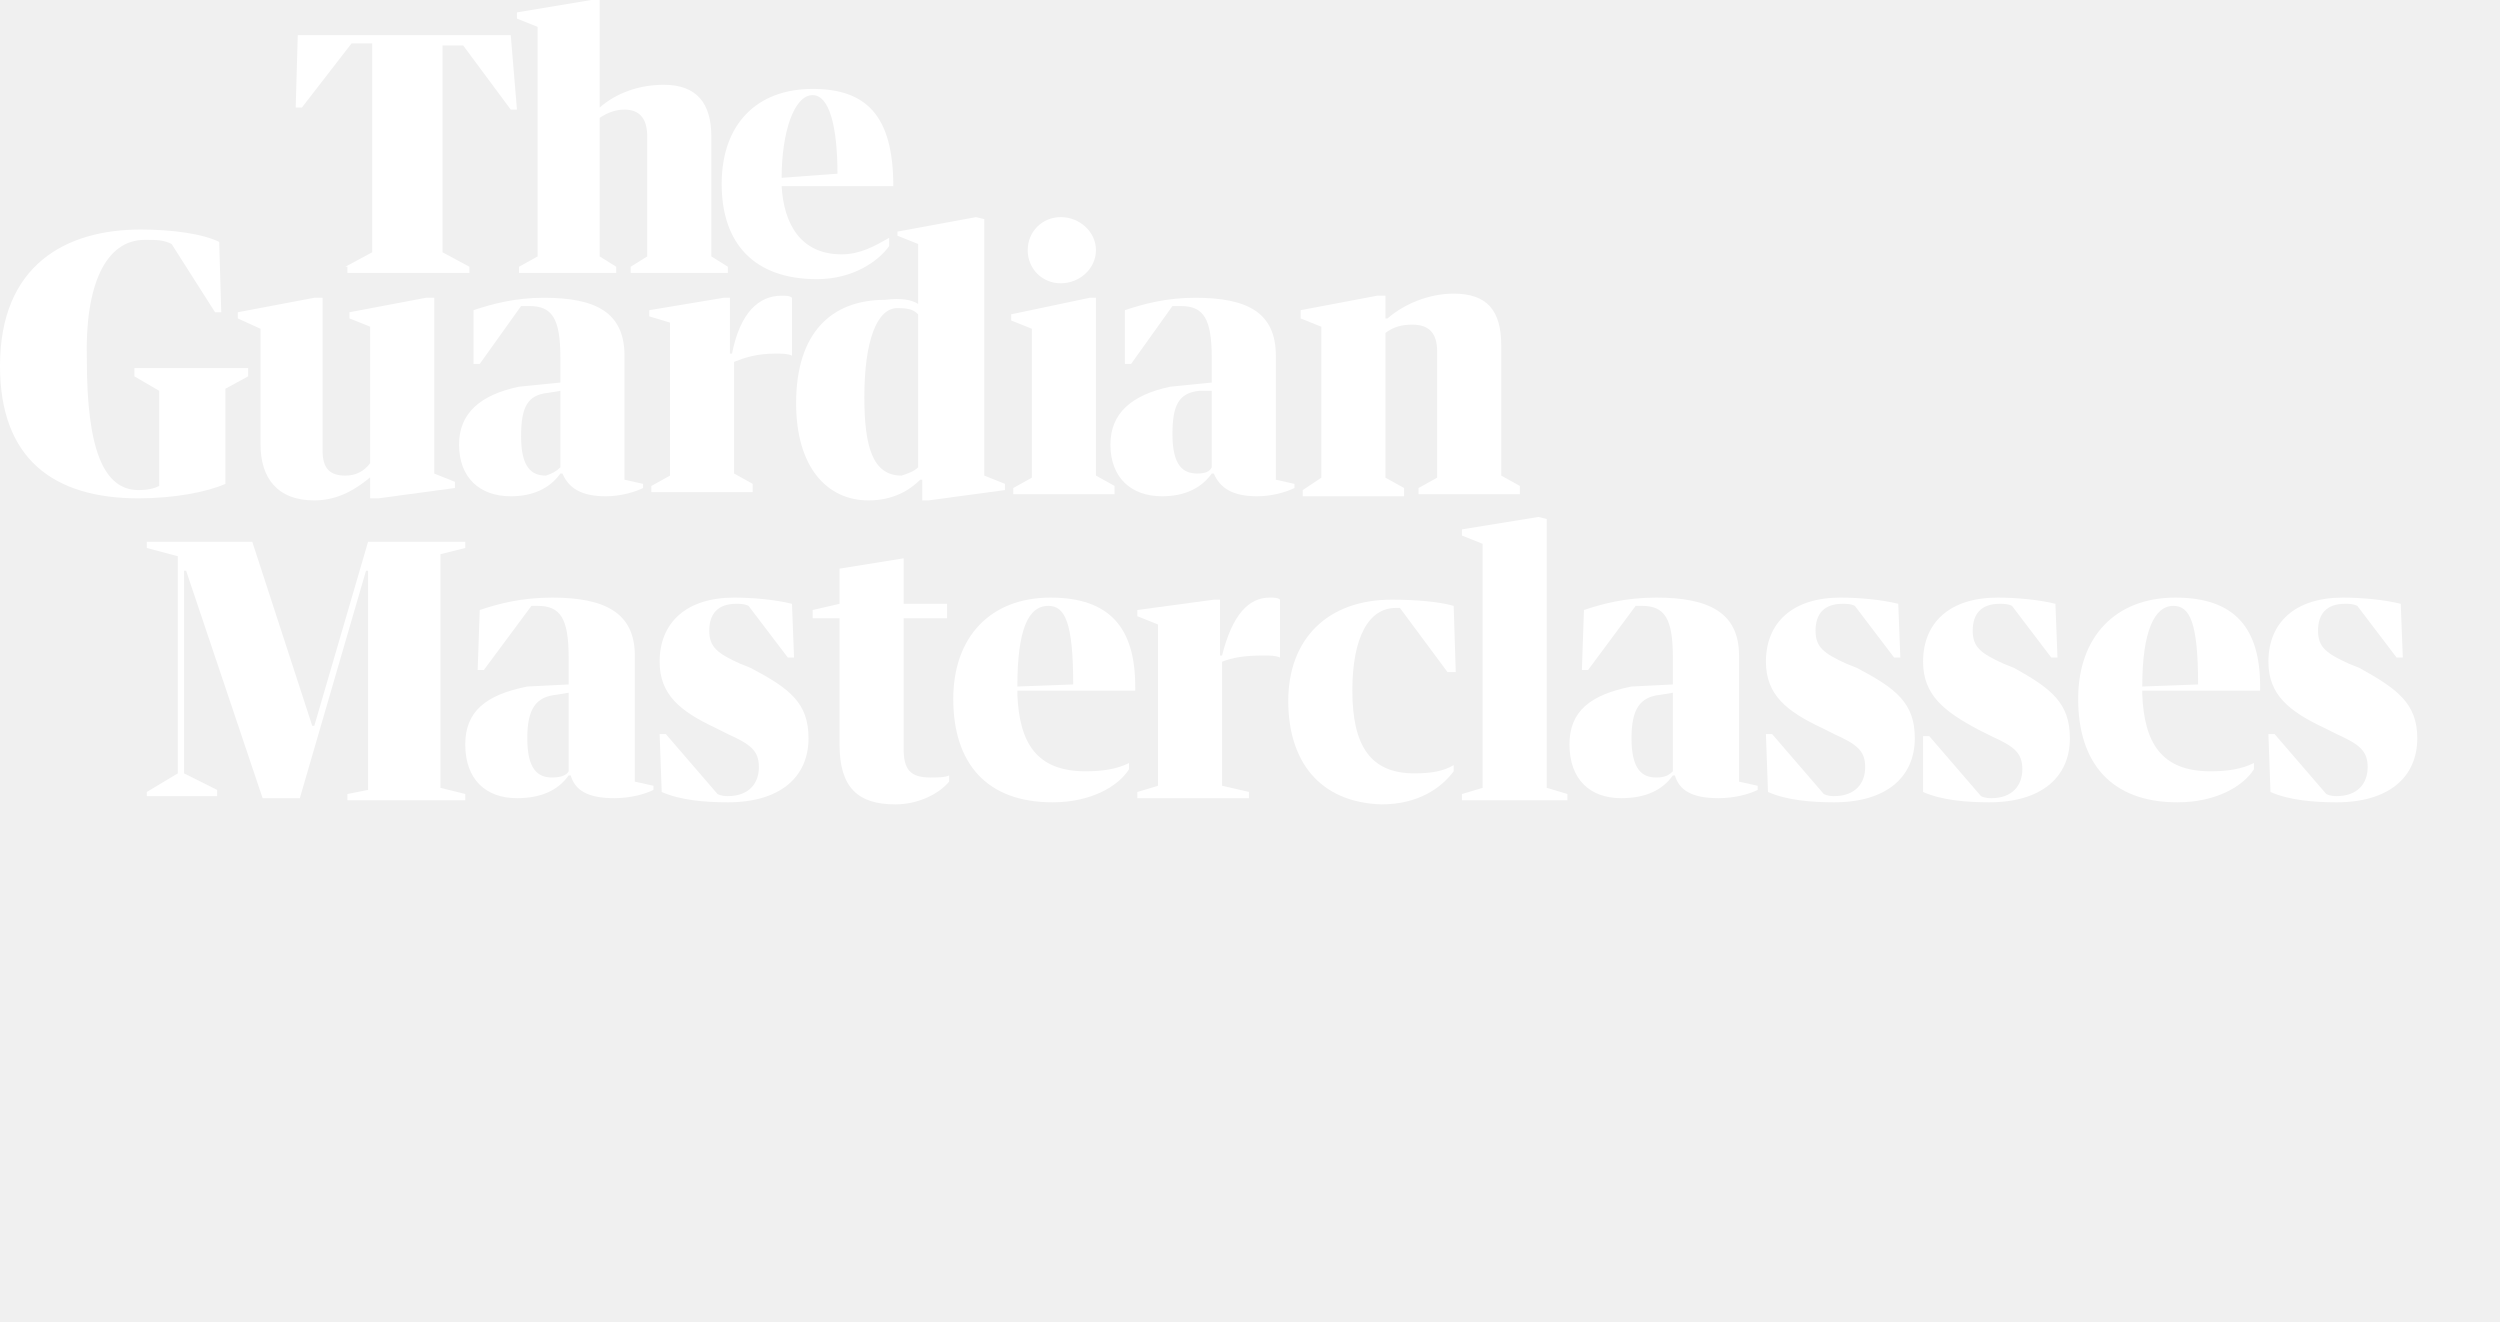
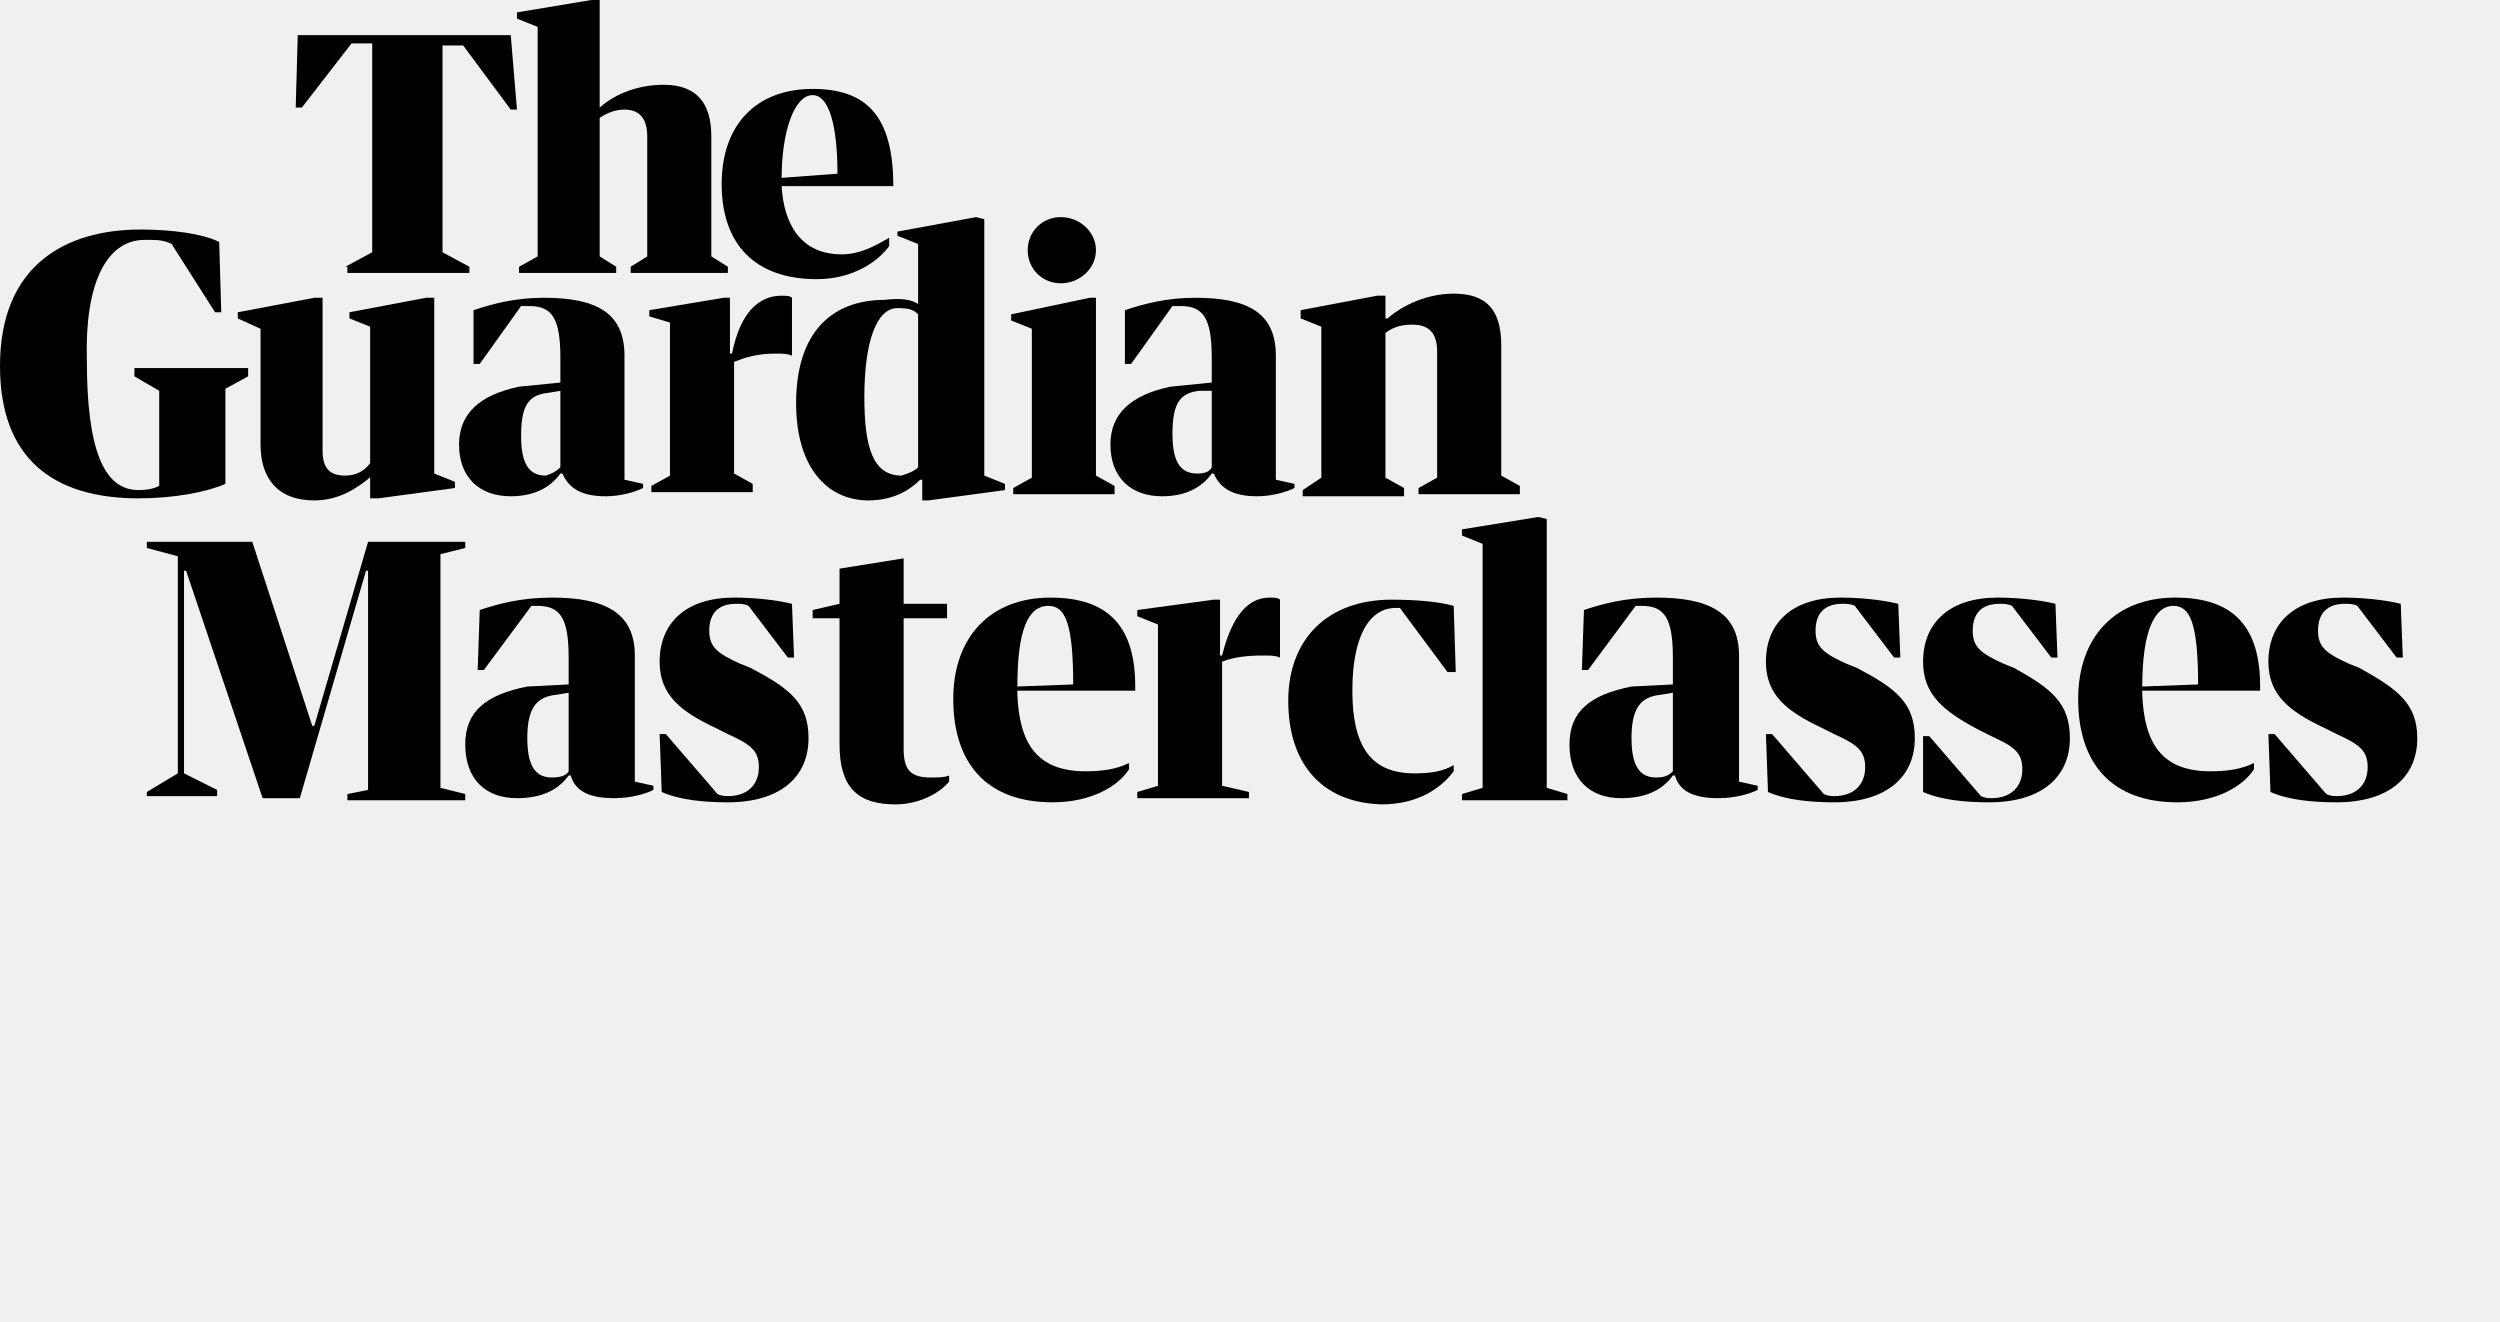
- <svg x="0px" y="0px" width="120.9px" height="63.9px" viewBox="0 0 120.9 63.9" fill="#ffffff">
+ <svg x="0px" y="0px" width="120.9px" height="63.9px" viewBox="0 0 120.9 63.9" style="fill:#000000">
  <g>
    <path d="M16.7,12.9l1.3-0.7V2.1h-1l-2.4,3.1h-0.3l0.1-3.5h10.3L25,5.3h-0.3l-2.3-3.1h-1v10l1.3,0.7v0.3h-5.9V12.9z" />
    <path d="M26,12.4V1.3l-1-0.4V0.6L28.6,0h0.4v5.3L29,5.2c0.8-0.7,1.9-1.1,3.1-1.1c1.6,0,2.3,0.9,2.3,2.5v5.8l0.8,0.5      l0,0.3h-4.7v-0.3l0.8-0.5V6.6c0-0.9-0.4-1.3-1.1-1.3c-0.5,0-0.9,0.2-1.2,0.4v6.7l0.8,0.5v0.3h-4.7v-0.3L26,12.4z" />
    <path d="M37.8,9c0.1,1.8,0.9,3.3,2.9,3.3c0.9,0,1.6-0.4,2.3-0.8v0.4c-0.5,0.7-1.7,1.6-3.5,1.6c-3,0-4.6-1.7-4.6-4.6      c0-2.9,1.7-4.6,4.4-4.6c2.6,0,3.9,1.3,3.9,4.7V9H37.8z M37.8,8.6l2.7-0.2c0-2.3-0.4-3.8-1.2-3.8C38.4,4.6,37.8,6.4,37.8,8.6z" />
    <path d="M0,17.7c0-4.9,3.2-6.6,6.8-6.6c1.5,0,3,0.2,3.8,0.6l0.1,3.4h-0.3l-2.1-3.3c-0.4-0.2-0.7-0.2-1.3-0.2      c-1.9,0-2.9,2.2-2.8,5.8c0,4.3,0.8,6.3,2.5,6.3c0.5,0,0.8-0.1,1-0.2v-4.6l-1.2-0.7v-0.4H12v0.4l-1.1,0.6v4.6      c-0.9,0.4-2.5,0.7-4.2,0.7C2.6,24.1,0,22.2,0,17.7z" />
    <path d="M11.5,15.4v-0.3l3.7-0.7l0.4,0v7.4c0,0.9,0.4,1.2,1.1,1.2c0.5,0,0.9-0.2,1.2-0.6v-6.6l-1-0.4v-0.3l3.7-0.7      l0.4,0v8.5l1,0.4v0.3l-3.7,0.5l-0.4,0v-1.1H18c-0.7,0.6-1.6,1.2-2.8,1.2c-1.8,0-2.6-1.1-2.6-2.7v-5.6L11.5,15.4z" />
    <path d="M35,14.4l0.3,0l0,2.7h0.1c0.4-2,1.3-2.8,2.4-2.8c0.2,0,0.4,0,0.5,0.1v2.8c-0.2-0.1-0.5-0.1-0.8-0.1      c-0.9,0-1.5,0.2-2,0.4l0,5.4l0.9,0.5l0,0.4h-4.9v-0.3l0.9-0.5v-7.4l-1-0.3v-0.3L35,14.4z" />
    <path d="M44.4,14.7v-2.9l-1-0.4v-0.2l3.8-0.7l0.4,0.1v12.4l1,0.4v0.3l-3.7,0.5l-0.3,0v-1h-0.1c-0.5,0.5-1.3,1-2.5,1      c-2,0-3.5-1.6-3.5-4.7c0-3.4,1.7-5,4.3-5C43.6,14.4,44.1,14.5,44.4,14.7z M44.4,22.6v-7.4c-0.2-0.2-0.4-0.3-1-0.3      c-1,0-1.6,1.6-1.6,4.3c0,2.4,0.4,3.8,1.8,3.8C43.9,22.9,44.2,22.8,44.4,22.6z" />
    <path d="M52.7,14.4l0.3,0v8.6l0.9,0.5l0,0.4H49v-0.3l0.9-0.5v-7.2l-1-0.4v-0.3L52.7,14.4z M53,12.1      c0,0.9-0.8,1.6-1.7,1.6c-0.9,0-1.6-0.7-1.6-1.6c0-0.9,0.7-1.6,1.6-1.6C52.2,10.5,53,11.2,53,12.1z" />
    <path d="M63.9,23.1v-7.3l-1-0.4V15l3.7-0.7l0.4,0v1.1h0.1c0.8-0.7,2-1.2,3.2-1.2c1.6,0,2.3,0.8,2.3,2.5V23l0.9,0.5      l0,0.4h-4.9v-0.3l0.9-0.5v-6.1c0-0.9-0.4-1.3-1.2-1.3c-0.5,0-0.9,0.1-1.3,0.4v7l0.9,0.5v0.4h-4.9v-0.3L63.9,23.1z" />
    <path d="M58.6,18.5v-1.2c0-1.9-0.4-2.5-1.5-2.5c-0.1,0-0.3,0-0.4,0l-2,2.8h-0.3V15c0.9-0.3,2-0.6,3.4-0.6      c2.5,0,3.9,0.7,3.9,2.8v6l0.9,0.2v0.2c-0.4,0.2-1.1,0.4-1.8,0.4c-1.2,0-1.8-0.4-2.1-1.1h-0.1c-0.5,0.7-1.3,1.1-2.4,1.1      c-1.5,0-2.5-0.9-2.5-2.5c0-1.5,1-2.4,2.9-2.8L58.6,18.5z M58.6,22.6v-3.7L58,18.9c-1,0.1-1.3,0.7-1.3,2.1c0,1.5,0.5,1.9,1.2,1.9      C58.3,22.9,58.5,22.8,58.6,22.6z" />
    <path d="M27.1,18.5v-1.2c0-1.9-0.4-2.5-1.5-2.5c-0.1,0-0.3,0-0.4,0l-2,2.8h-0.3V15c0.9-0.3,2-0.6,3.4-0.6      c2.5,0,3.9,0.7,3.9,2.8v6l0.9,0.2v0.2c-0.4,0.2-1.1,0.4-1.8,0.4c-1.2,0-1.8-0.4-2.1-1.1h-0.1c-0.5,0.7-1.3,1.1-2.4,1.1      c-1.5,0-2.5-0.9-2.5-2.5c0-1.5,1-2.4,2.9-2.8L27.1,18.5z M27.1,22.6v-3.7l-0.6,0.1c-1,0.1-1.3,0.7-1.3,2.1      c0,1.5,0.5,1.9,1.2,1.9C26.7,22.9,26.9,22.8,27.1,22.6z" />
  </g>
  <g>
    <path d="M7.1,38.3l1.5-0.9V26.9l-1.5-0.4v-0.3h5.1l2.9,8.9h0.1l2.6-8.9h4.7v0.3l-1.2,0.3v11.3l1.2,0.3v0.3h-5.7v-0.3   l1-0.2V27.6h-0.1l-3.2,11h-1.8L9,27.6H8.9v9.8l1.6,0.8v0.3H7.1V38.3z" />
    <path d="M27.5,33.1v-1.3c0-1.9-0.4-2.5-1.5-2.5c-0.1,0-0.2,0-0.3,0l-2.3,3.1h-0.3l0.1-2.9c0.9-0.3,2-0.6,3.5-0.6   c2.5,0,4,0.7,4,2.8v6.1l0.9,0.2v0.2c-0.4,0.2-1.1,0.4-1.9,0.4c-1.3,0-1.9-0.4-2.1-1.1h-0.1c-0.5,0.7-1.3,1.1-2.5,1.1   c-1.5,0-2.5-0.9-2.5-2.6c0-1.6,1-2.4,3-2.8L27.5,33.1z M27.5,37.3v-3.8l-0.6,0.1c-1,0.1-1.4,0.7-1.4,2.1c0,1.5,0.5,1.9,1.2,1.9   C27.1,37.6,27.4,37.5,27.5,37.3z" />
    <path d="M39.1,35.7c0,1.9-1.4,3.1-3.9,3.1c-1.1,0-2.3-0.1-3.2-0.5l-0.1-2.8h0.3l2.5,2.9c0.2,0.1,0.4,0.1,0.5,0.1   c1,0,1.5-0.6,1.5-1.4c0-0.8-0.4-1.1-1.5-1.6l-0.6-0.3c-1.7-0.8-2.7-1.6-2.7-3.2c0-1.9,1.3-3.1,3.6-3.1c0.9,0,2,0.1,2.8,0.3l0.1,2.6   h-0.3l-1.9-2.5c-0.2-0.1-0.4-0.1-0.6-0.1c-0.9,0-1.3,0.5-1.3,1.3c0,0.8,0.4,1.1,1.5,1.6l0.5,0.2C38.2,33.3,39.1,34,39.1,35.7z" />
    <path d="M39.3,29.8v-0.3l1.3-0.3v-1.7l3.1-0.5v2.2h2.1v0.7h-2.1v6.3c0,1,0.3,1.4,1.3,1.4c0.3,0,0.7,0,0.9-0.1v0.3   c-0.5,0.6-1.5,1.1-2.6,1.1c-1.8,0-2.7-0.8-2.7-2.9v-6.1H39.3z" />
    <path d="M49.2,33.6c0.1,2.3,0.9,3.7,3.3,3.7c0.8,0,1.5-0.1,2.1-0.4v0.3c-0.5,0.8-1.8,1.6-3.7,1.6c-3.2,0-4.8-1.9-4.8-5   c0-3,1.8-4.9,4.7-4.9c2.9,0,4.1,1.5,4.1,4.3v0.2H49.2z M49.2,33.2l2.7-0.1c0-3-0.4-3.8-1.2-3.8C49.7,29.3,49.2,30.5,49.2,33.2z" />
    <path d="M58.7,29l0.3,0v2.7h0.1c0.5-2,1.3-2.8,2.3-2.8c0.2,0,0.4,0,0.5,0.1v2.8c-0.2-0.1-0.5-0.1-0.8-0.1   c-0.9,0-1.5,0.1-2,0.3v6l1.3,0.3v0.3H55v-0.3l1-0.3v-7.8l-1-0.4v-0.3L58.7,29z" />
    <path d="M62.3,33.9c0-3,1.9-4.9,5-4.9c1.2,0,2.3,0.1,3,0.3l0.1,3.2H70l-2.3-3.1c-0.1,0-0.1,0-0.2,0   c-1.3,0-2.1,1.4-2.1,4c0,2.7,0.9,4,3,4c0.8,0,1.4-0.1,1.9-0.4v0.3c-0.6,0.8-1.7,1.6-3.5,1.6C63.8,38.8,62.3,36.8,62.3,33.9z" />
    <path d="M74.4,25l0.4,0.1v13l1,0.3v0.3h-5.1v-0.3l1-0.3V26.3l-1-0.4v-0.3L74.4,25z" />
    <path d="M80.9,33.1v-1.3c0-1.9-0.4-2.5-1.5-2.5c-0.1,0-0.2,0-0.3,0l-2.3,3.1h-0.3l0.1-2.9c0.9-0.3,2-0.6,3.5-0.6   c2.5,0,4,0.7,4,2.8v6.1l0.9,0.2v0.2c-0.4,0.2-1.1,0.4-1.9,0.4c-1.3,0-1.9-0.4-2.1-1.1h-0.1c-0.5,0.7-1.3,1.1-2.5,1.1   c-1.5,0-2.5-0.9-2.5-2.6c0-1.6,1-2.4,3-2.8L80.9,33.1z M80.9,37.3v-3.8l-0.6,0.1c-1,0.1-1.4,0.7-1.4,2.1c0,1.5,0.5,1.9,1.2,1.9   C80.5,37.6,80.7,37.5,80.9,37.3z" />
    <path d="M92.6,35.7c0,1.9-1.4,3.1-3.9,3.1c-1.1,0-2.3-0.1-3.2-0.5l-0.1-2.8h0.3l2.5,2.9c0.2,0.1,0.4,0.1,0.5,0.1   c1,0,1.5-0.6,1.5-1.4c0-0.8-0.4-1.1-1.5-1.6l-0.6-0.3c-1.7-0.8-2.7-1.6-2.7-3.2c0-1.9,1.3-3.1,3.6-3.1c0.9,0,2,0.1,2.8,0.3l0.1,2.6   h-0.3l-1.9-2.5c-0.2-0.1-0.4-0.1-0.6-0.1c-0.9,0-1.3,0.5-1.3,1.3c0,0.8,0.4,1.1,1.5,1.6l0.5,0.2C91.7,33.3,92.6,34,92.6,35.7z" />
    <path d="M100.1,35.7c0,1.9-1.4,3.1-3.9,3.1c-1.1,0-2.3-0.1-3.2-0.5L93,35.6h0.3l2.5,2.9c0.2,0.1,0.4,0.1,0.5,0.1   c1,0,1.5-0.6,1.5-1.4c0-0.8-0.4-1.1-1.5-1.6l-0.6-0.3C94,34.4,93,33.6,93,32c0-1.9,1.3-3.1,3.6-3.1c0.9,0,2,0.1,2.8,0.3l0.1,2.6   h-0.3l-1.9-2.5c-0.2-0.1-0.4-0.1-0.6-0.1c-0.9,0-1.3,0.5-1.3,1.3c0,0.8,0.4,1.1,1.5,1.6l0.5,0.2C99.2,33.3,100.1,34,100.1,35.7z" />
    <path d="M103.6,33.6c0.1,2.3,0.9,3.7,3.3,3.7c0.8,0,1.5-0.1,2.1-0.4v0.3c-0.5,0.8-1.8,1.6-3.7,1.6   c-3.2,0-4.8-1.9-4.8-5c0-3,1.8-4.9,4.7-4.9c2.9,0,4.1,1.5,4.1,4.3v0.2H103.6z M103.6,33.2l2.7-0.1c0-3-0.4-3.8-1.2-3.8   C104.2,29.3,103.6,30.5,103.6,33.2z" />
    <path d="M116.9,35.7c0,1.9-1.4,3.1-3.9,3.1c-1.1,0-2.3-0.1-3.2-0.5l-0.1-2.8h0.3l2.5,2.9c0.2,0.1,0.4,0.1,0.5,0.1   c1,0,1.5-0.6,1.5-1.4c0-0.8-0.4-1.1-1.5-1.6l-0.6-0.3c-1.7-0.8-2.7-1.6-2.7-3.2c0-1.9,1.3-3.1,3.6-3.1c0.9,0,2,0.1,2.8,0.3l0.1,2.6   h-0.3l-1.9-2.5c-0.2-0.1-0.4-0.1-0.6-0.1c-0.9,0-1.3,0.5-1.3,1.3c0,0.8,0.4,1.1,1.5,1.6l0.5,0.2C115.9,33.3,116.9,34,116.9,35.7z" />
  </g>
</svg>
